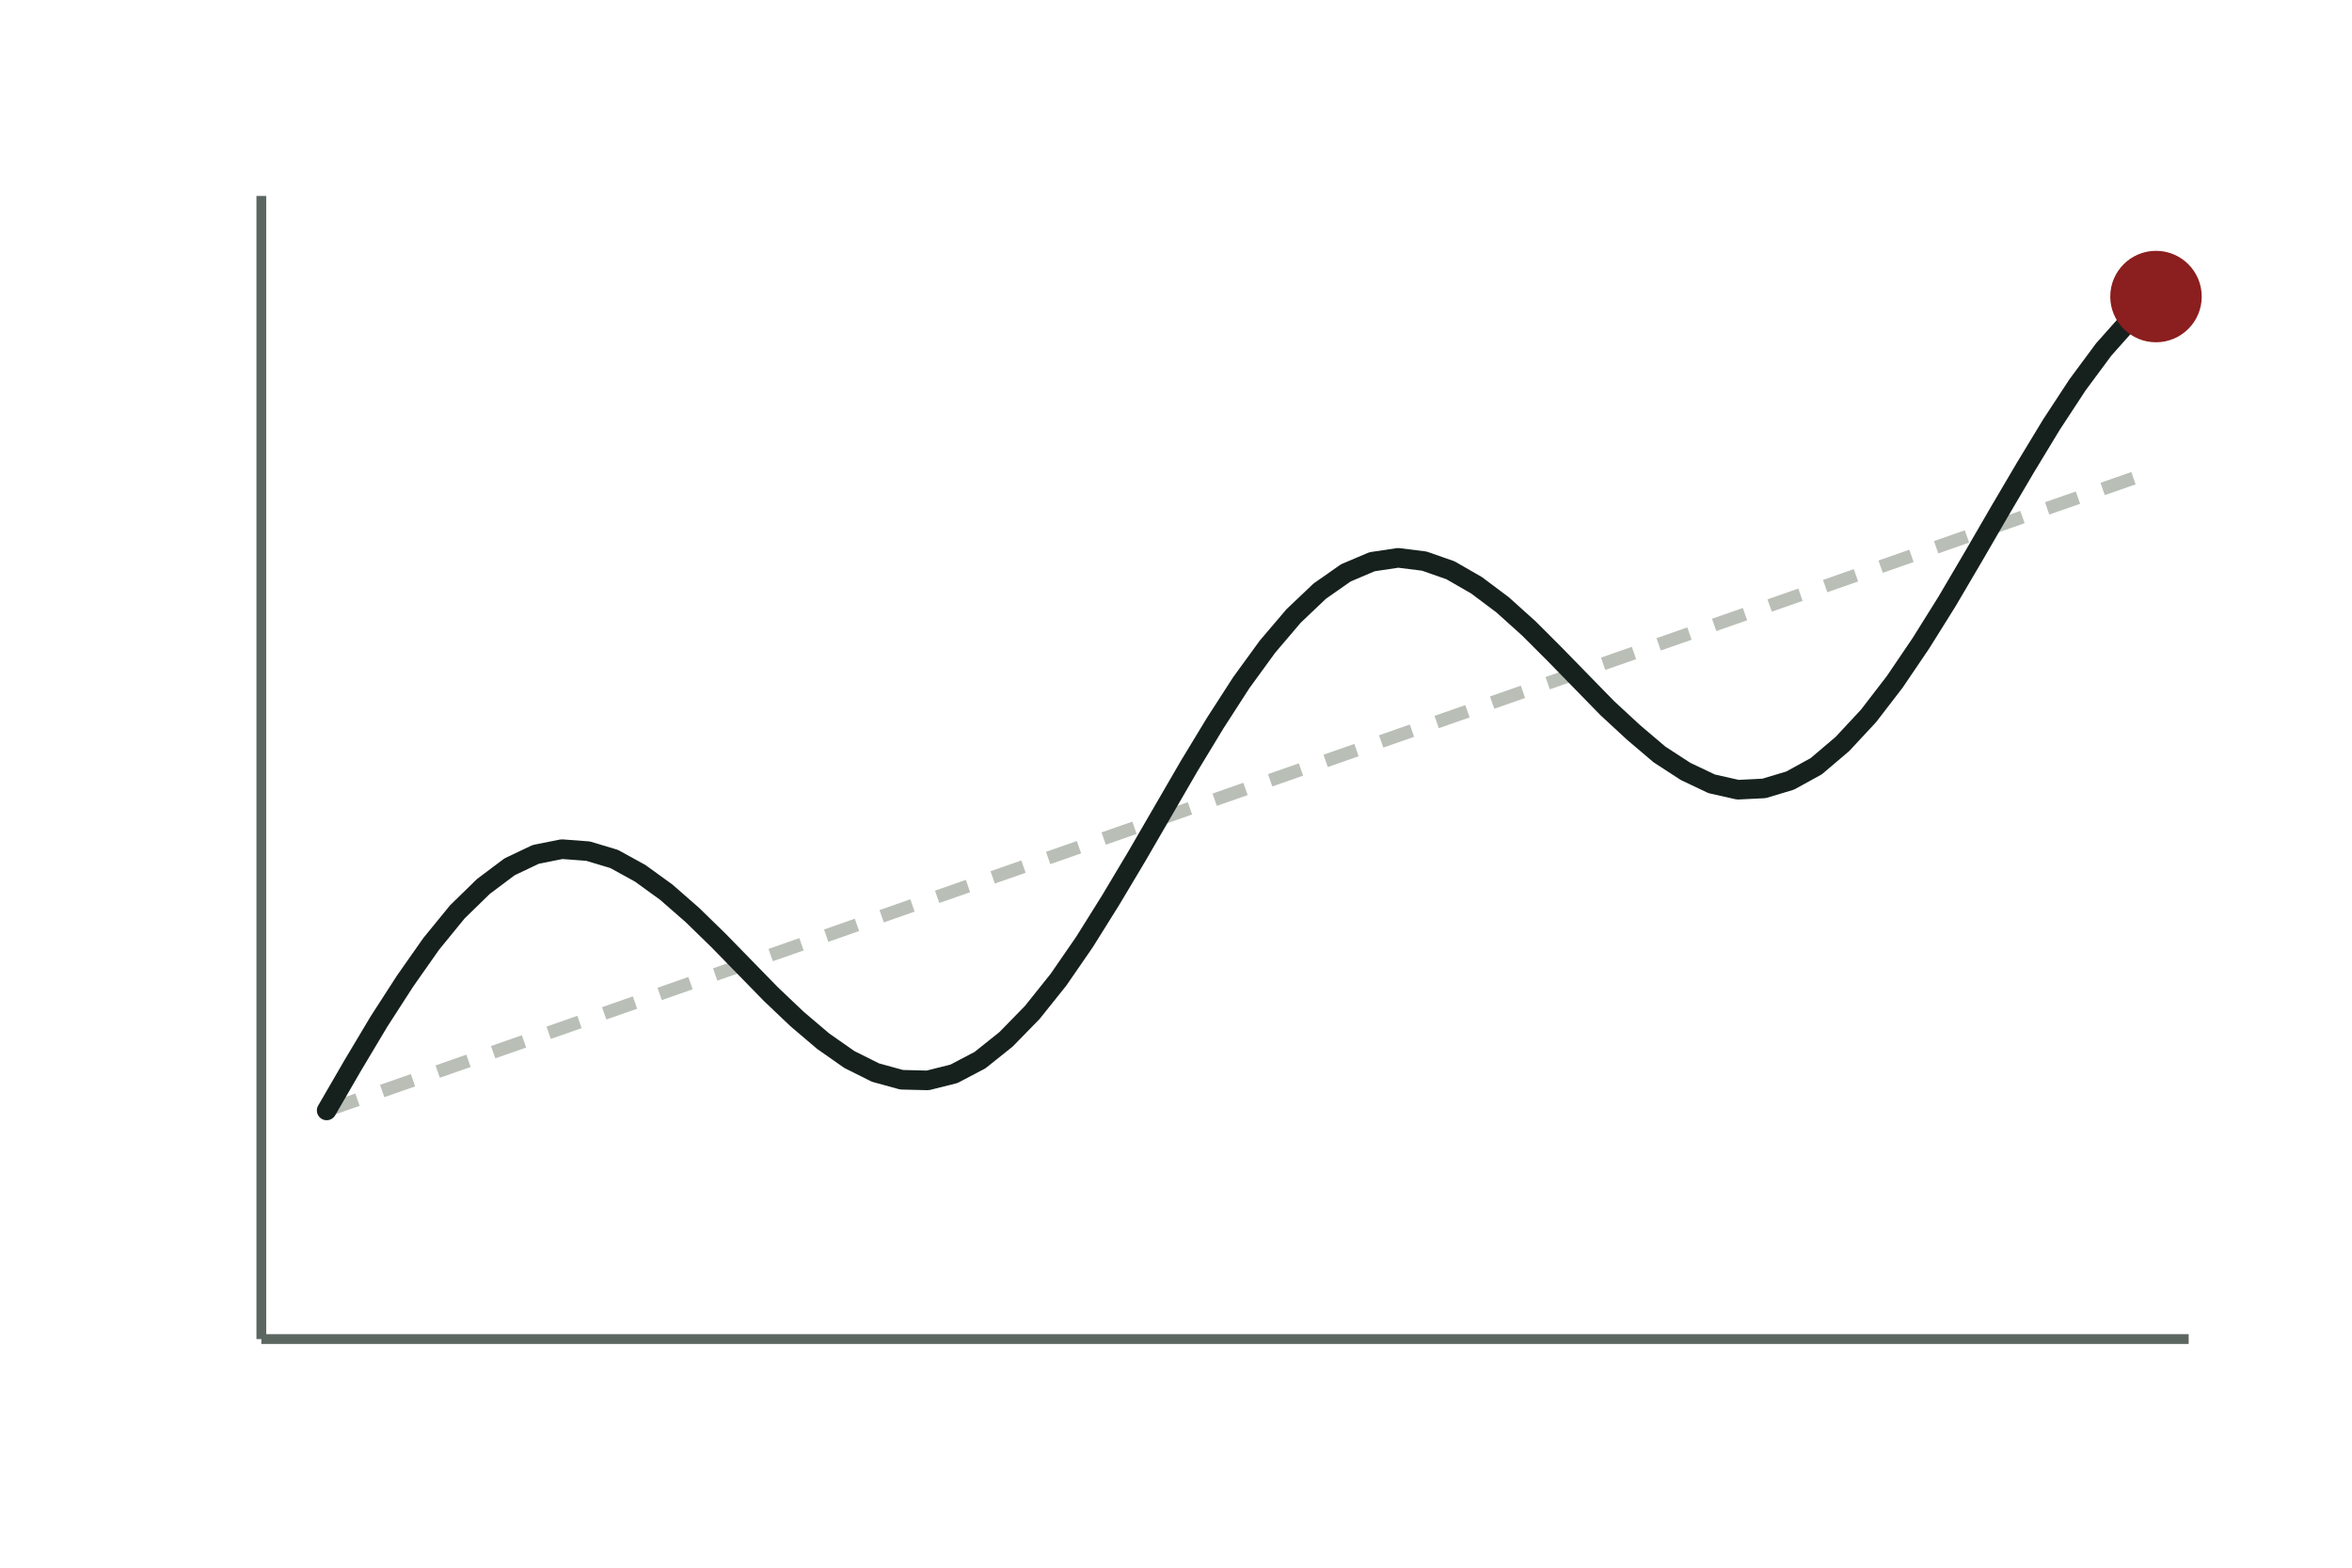
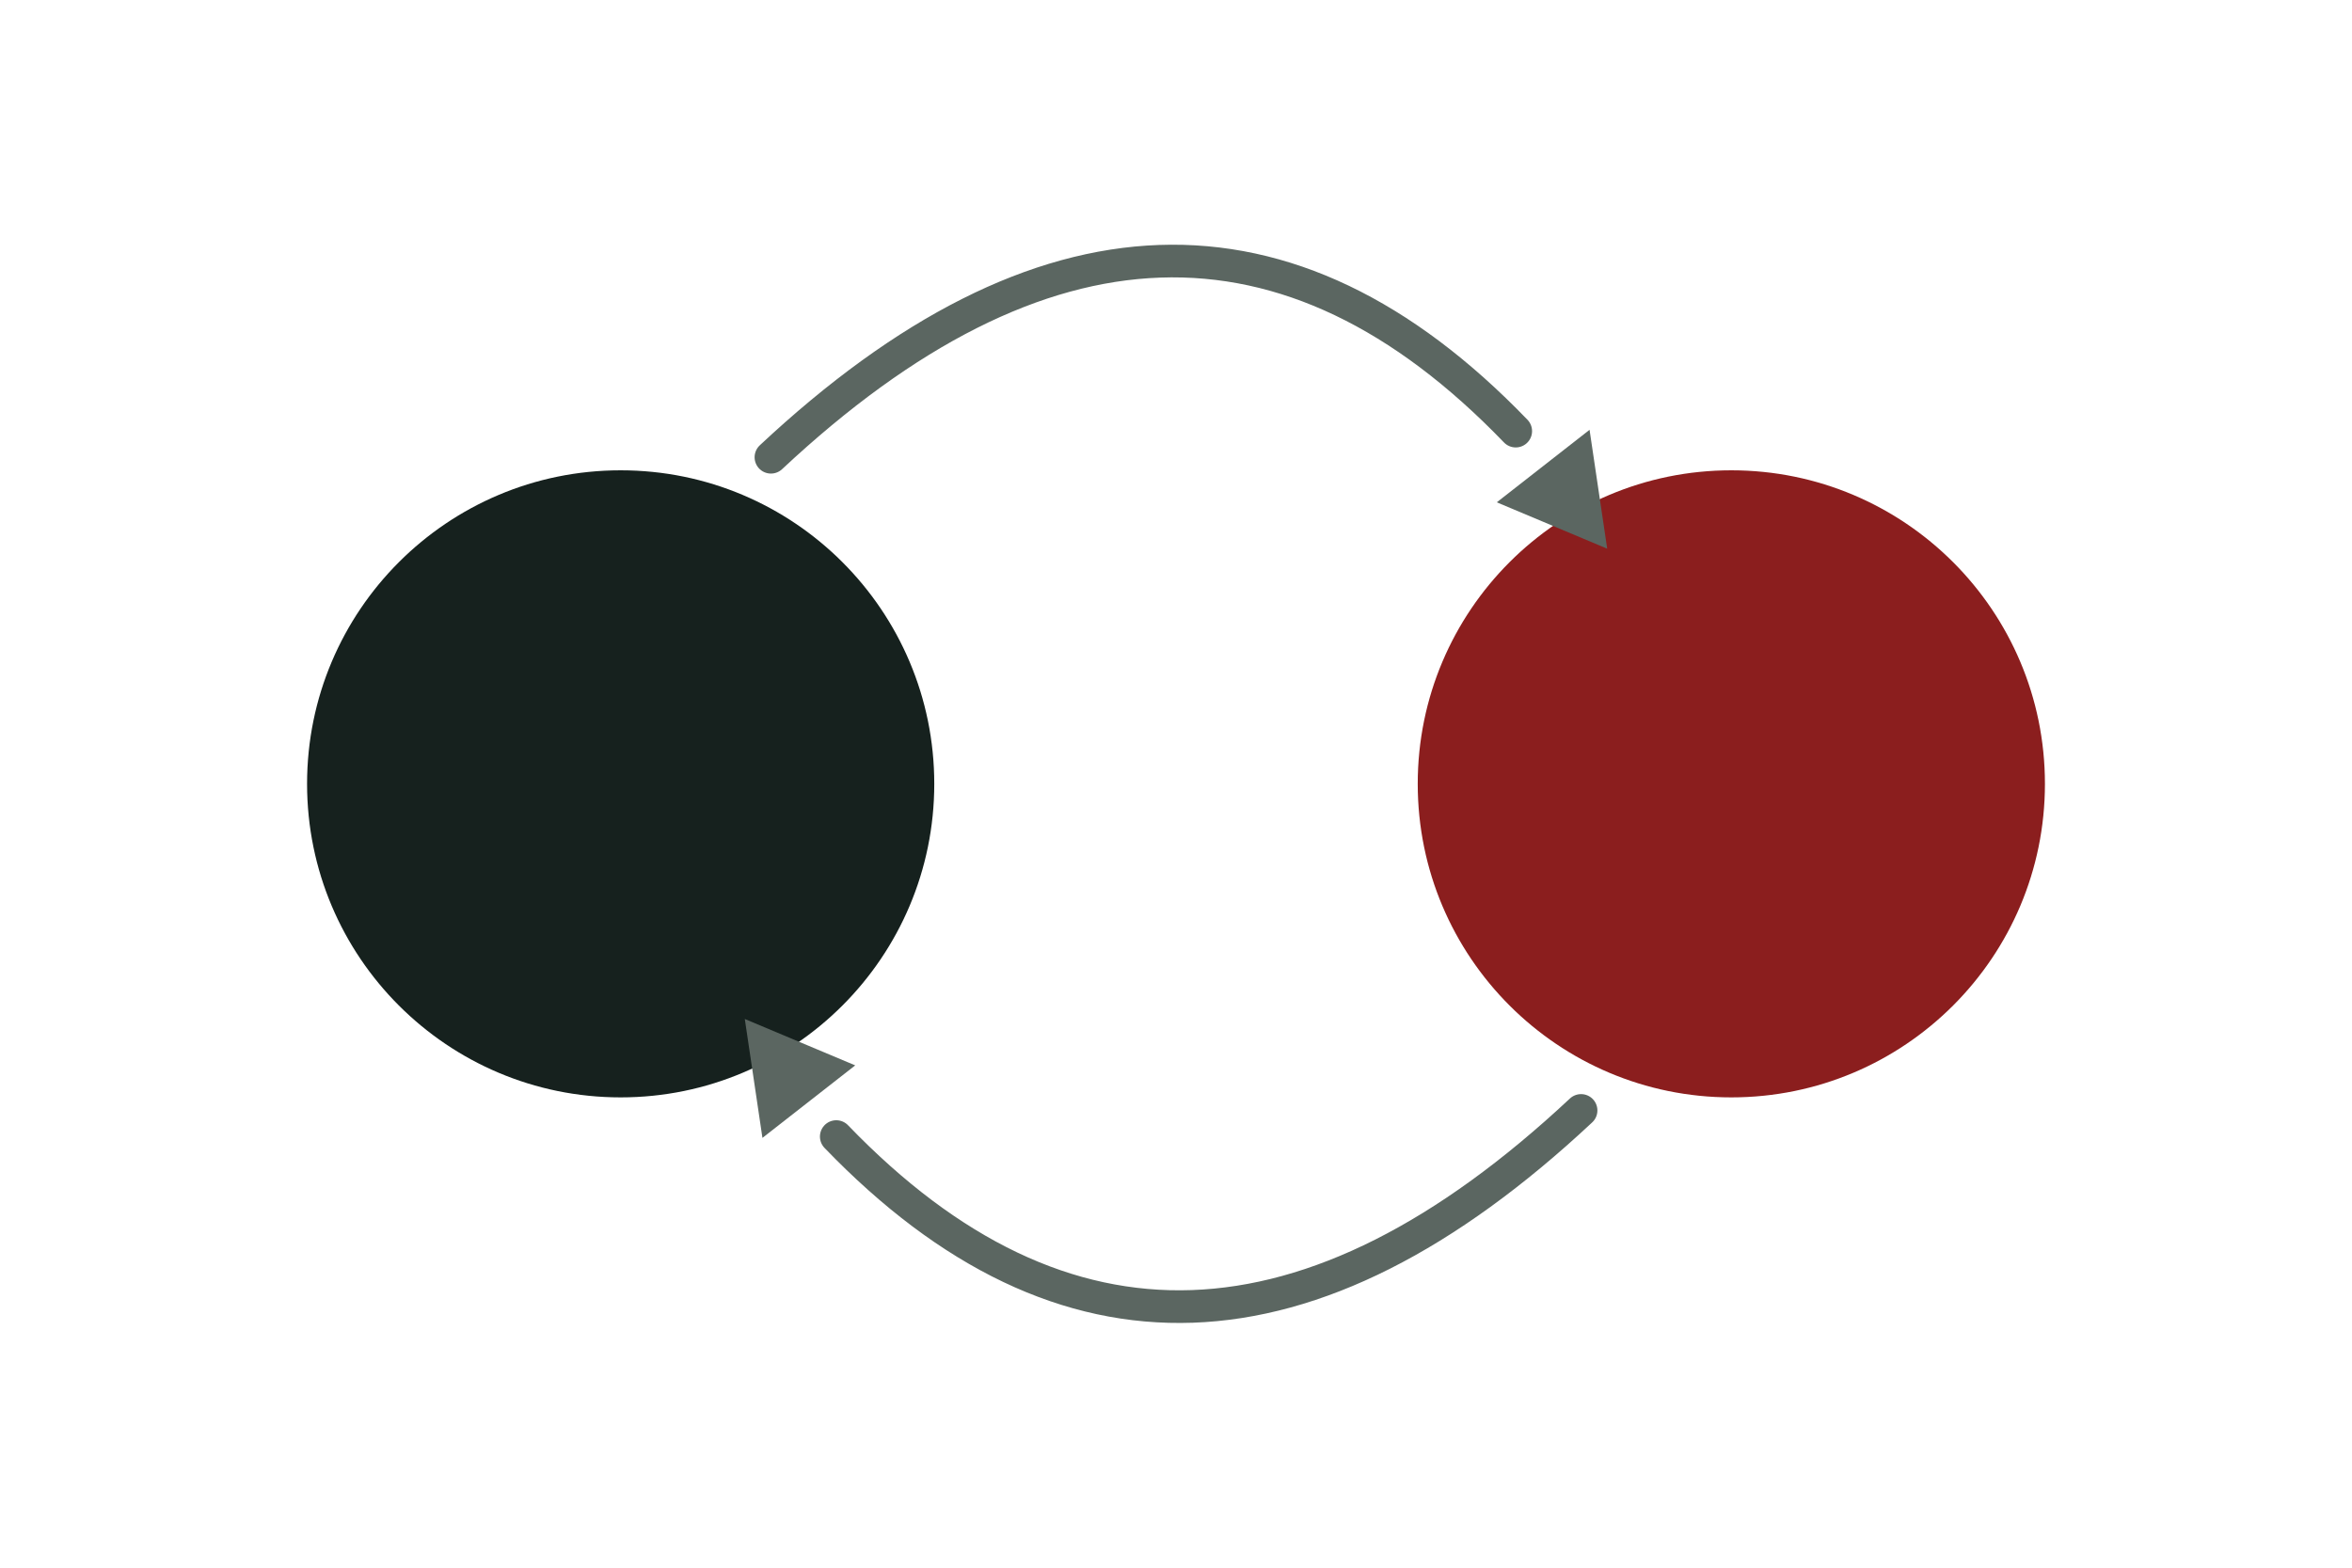
- <svg xmlns="http://www.w3.org/2000/svg" viewBox="0 0 360 240" role="img" aria-label="A rising trend with a wavy business cycle around it">
-   <line x1="40" y1="205" x2="335" y2="205" stroke="#5b6661" stroke-width="1.5" />
-   <line x1="40" y1="205" x2="40" y2="30" stroke="#5b6661" stroke-width="1.5" />
-   <line x1="50" y1="170.0" x2="330" y2="72.0" stroke="#b9bfb7" stroke-width="2" stroke-dasharray="5 4" />
-   <polyline points="50.0,170.0 54.0,163.1 58.0,156.4 62.0,150.2 66.0,144.5 70.0,139.6 74.0,135.7 78.0,132.7 82.0,130.8 86.0,130.0 90.0,130.3 94.0,131.5 98.0,133.7 102.0,136.6 106.0,140.1 110.0,144.0 114.0,148.1 118.0,152.2 122.0,156.0 126.0,159.4 130.0,162.2 134.0,164.2 138.0,165.3 142.0,165.4 146.0,164.4 150.0,162.3 154.0,159.1 158.0,155.0 162.0,150.0 166.0,144.2 170.0,137.8 174.0,131.1 178.0,124.2 182.0,117.3 186.0,110.7 190.0,104.5 194.0,99.0 198.0,94.3 202.0,90.5 206.0,87.7 210.0,86.0 214.0,85.4 218.0,85.9 222.0,87.3 226.0,89.6 230.0,92.6 234.0,96.2 238.0,100.2 242.0,104.3 246.0,108.4 250.0,112.1 254.0,115.5 258.0,118.1 262.0,120.0 266.0,120.9 270.0,120.7 274.0,119.5 278.0,117.3 282.0,113.9 286.0,109.6 290.0,104.4 294.0,98.5 298.0,92.1 302.0,85.3 306.0,78.4 310.0,71.6 314.0,65.0 318.0,58.9 322.0,53.5 326.0,49.0 330.0,45.4" fill="none" stroke="#16211e" stroke-width="3" stroke-linejoin="round" stroke-linecap="round" />
-   <circle cx="330.0" cy="45.4" r="7" fill="#8b1e1e" />
+ <svg xmlns="http://www.w3.org/2000/svg" viewBox="0 0 360 240" role="img" aria-label="Two circles linked by arrows in a circular flow">
+   <circle cx="95" cy="120" r="48" fill="#16211e" />
+   <circle cx="265" cy="120" r="48" fill="#8b1e1e" />
+   <path d="M118 70 Q180 12 232 66" fill="none" stroke="#5b6661" stroke-width="5" stroke-linecap="round" />
+   <polygon points="246.0,84.0 229.1,76.9 243.3,65.8" fill="#5b6661" />
+   <path d="M242 170 Q180 228 128 174" fill="none" stroke="#5b6661" stroke-width="5" stroke-linecap="round" />
+   <polygon points="114.0,156.0 130.9,163.1 116.7,174.2" fill="#5b6661" />
</svg>
